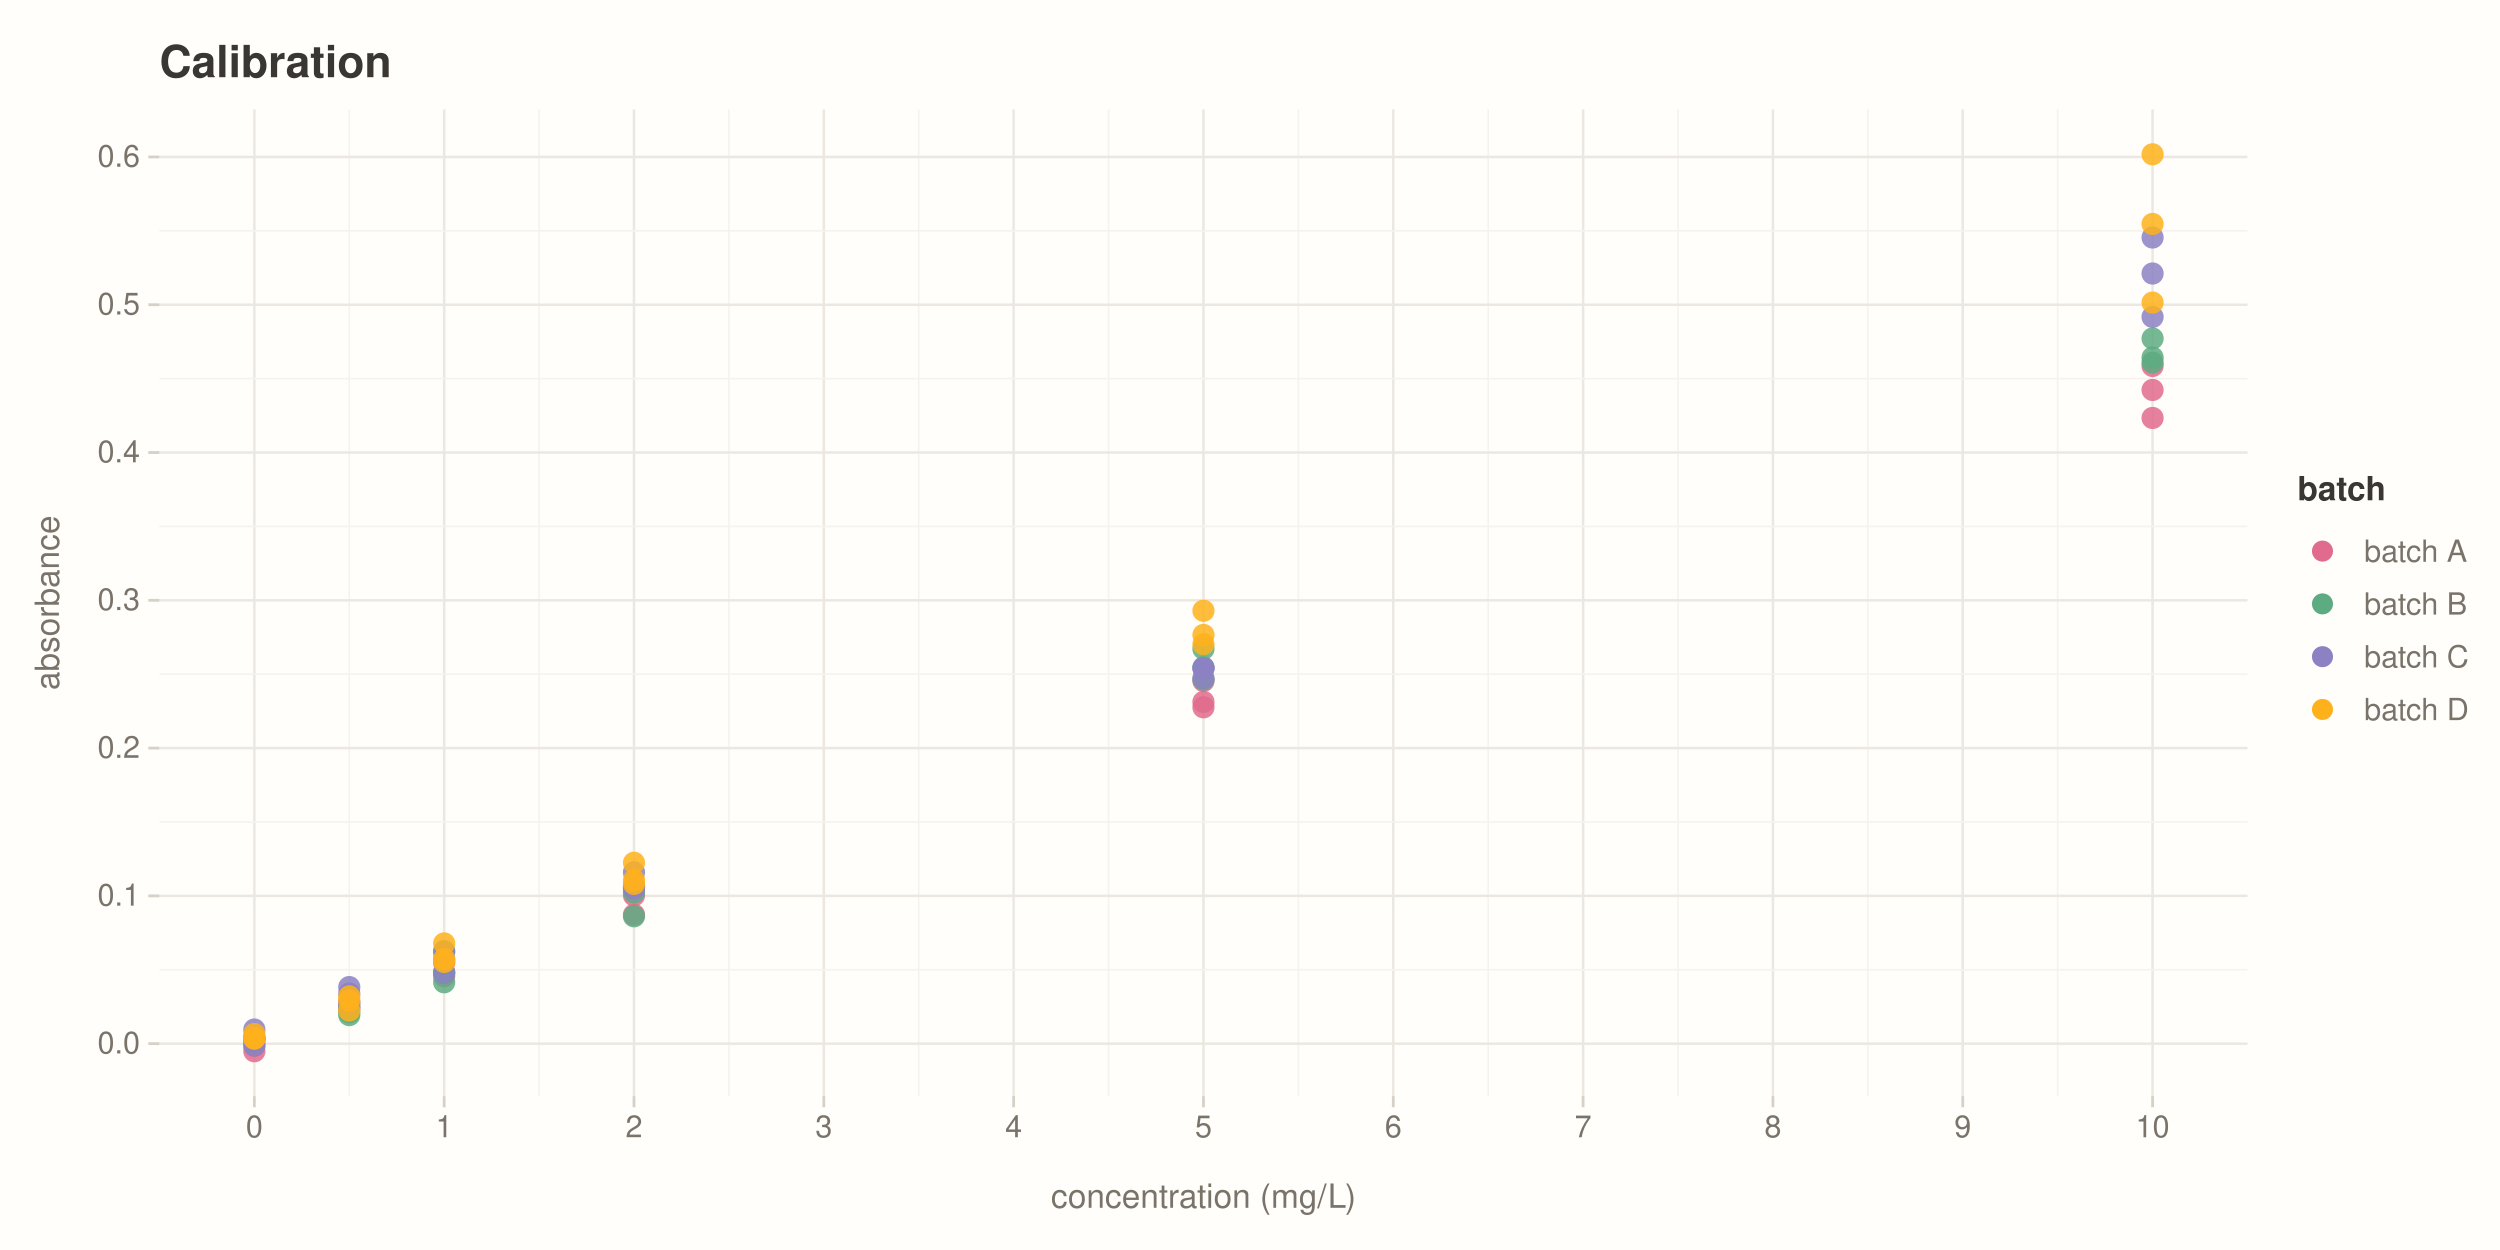
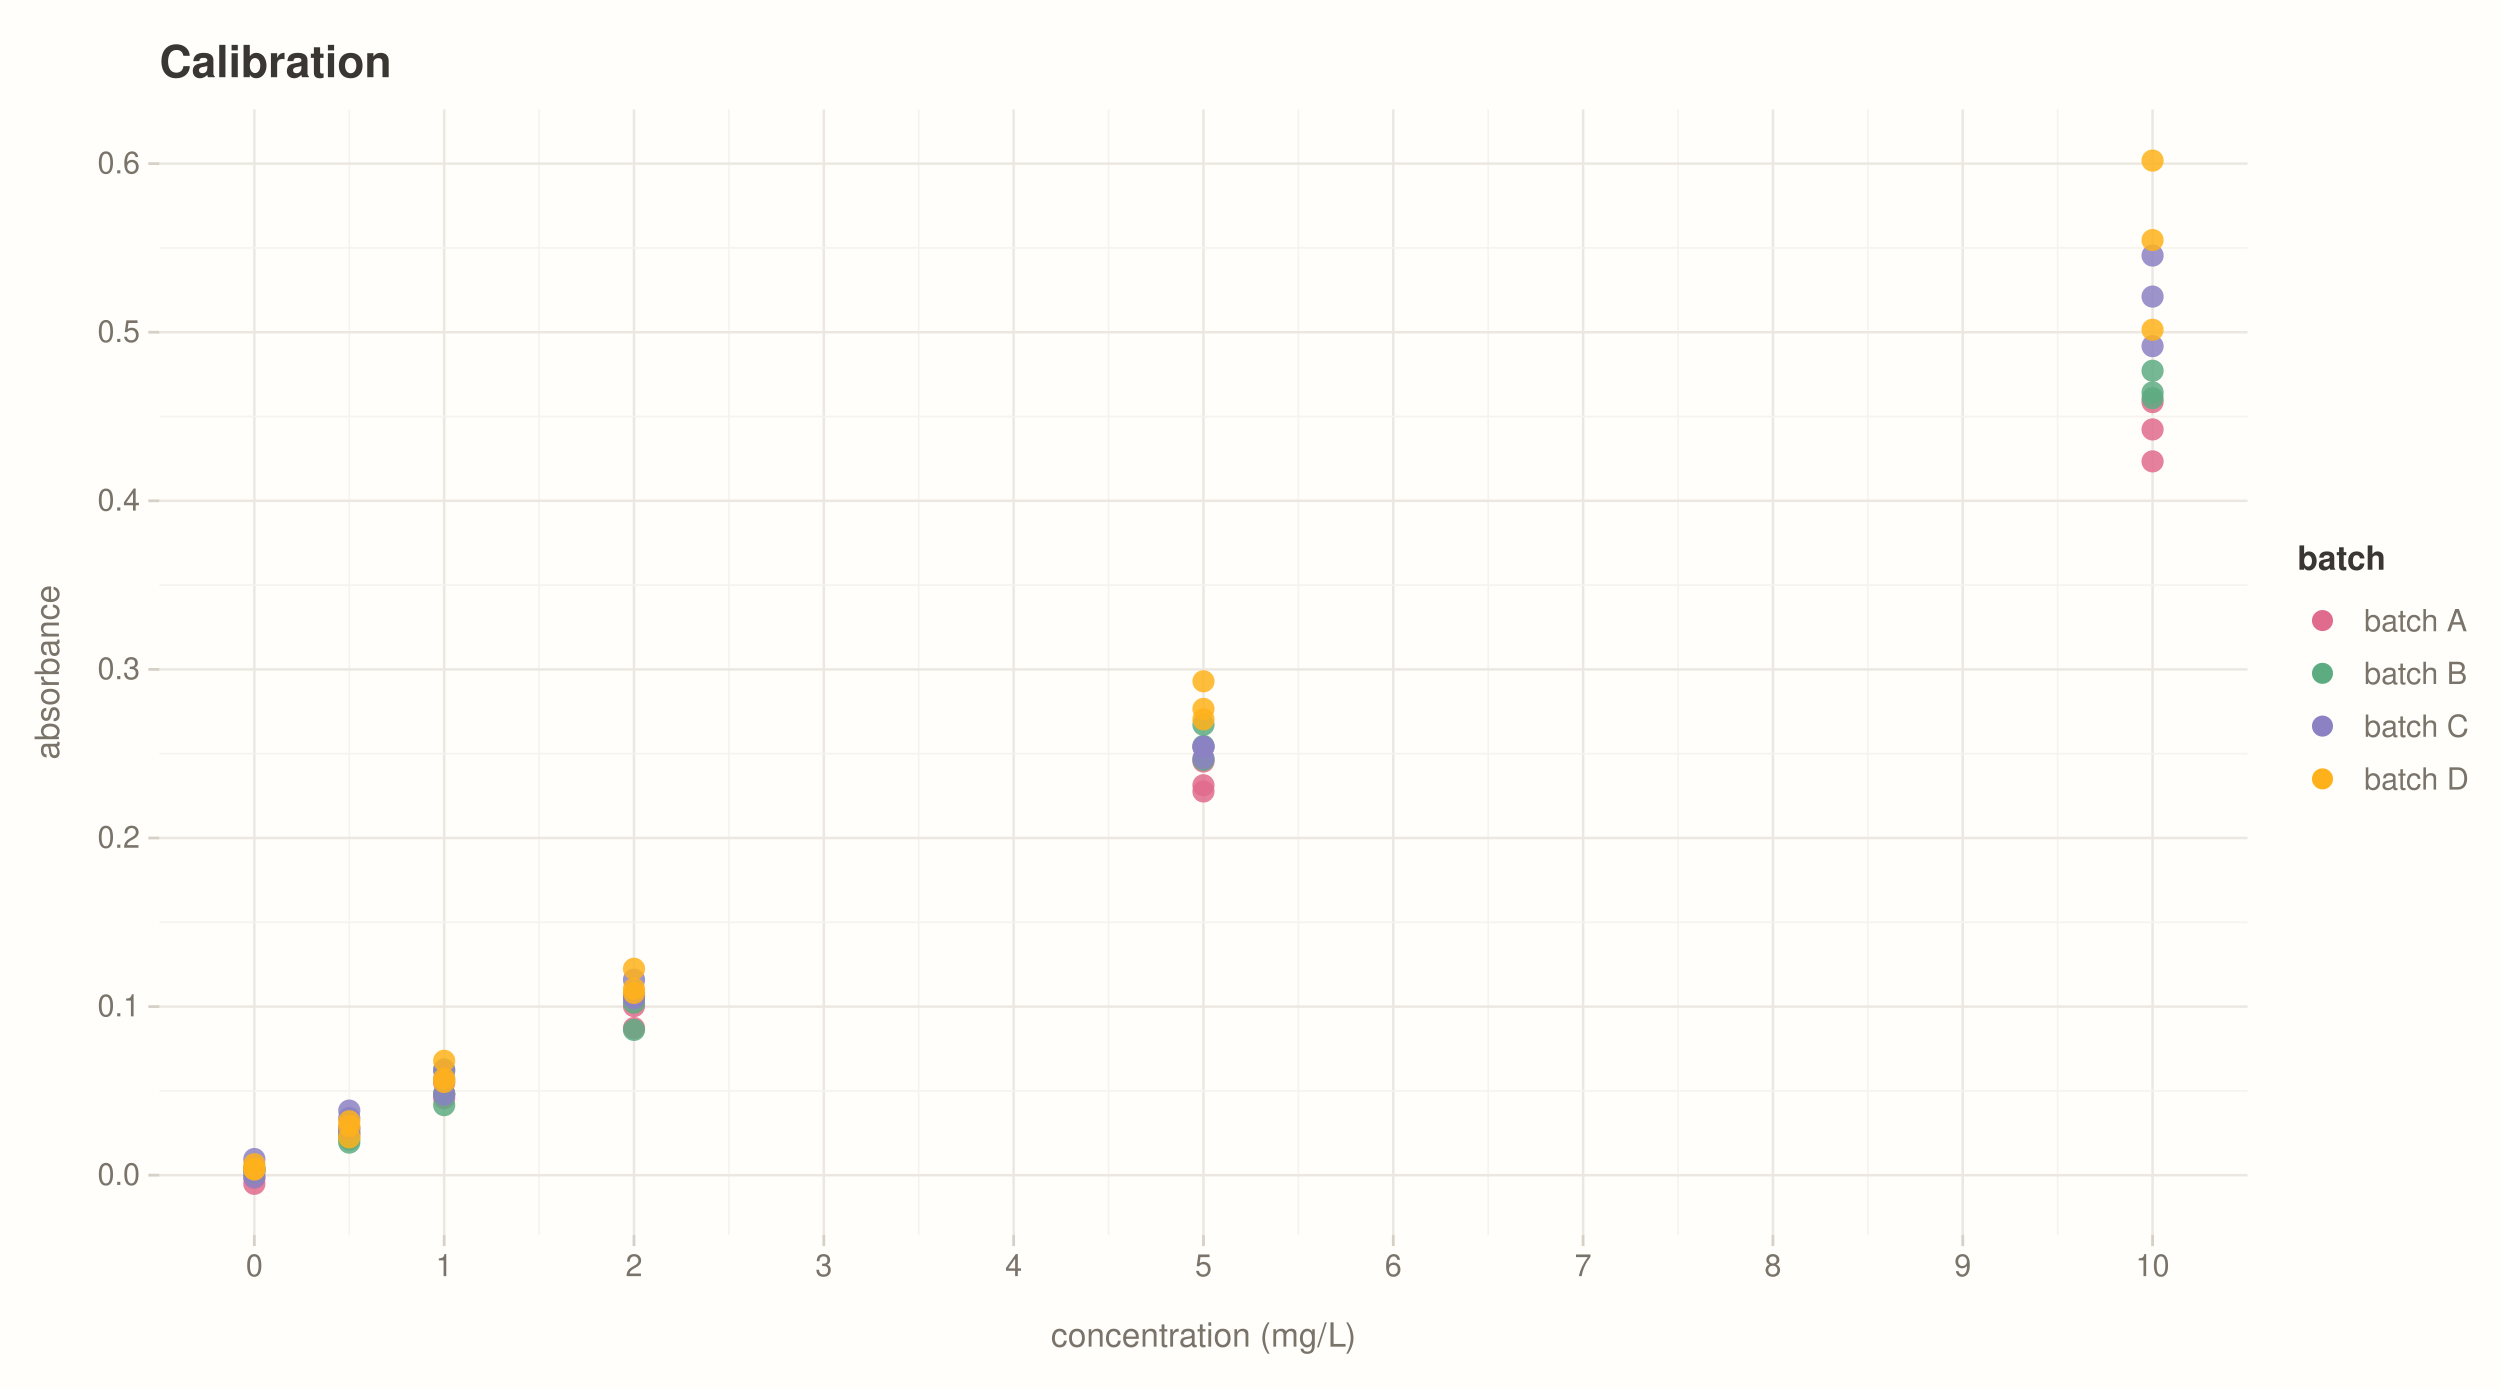
- <svg xmlns="http://www.w3.org/2000/svg" width="900" height="450" viewBox="0 0 900 450" font-family="Helvetica, Arial, 'Liberation Sans', sans-serif" font-size="12" style="color:#3A3631">
-   <rect width="900" height="450" fill="#FFFEFB" />
+ <svg xmlns="http://www.w3.org/2000/svg" width="900" height="500" viewBox="0 0 900 500" font-family="Helvetica, Arial, 'Liberation Sans', sans-serif" font-size="12" style="color:#3A3631">
+   <rect width="900" height="500" fill="#FFFEFB" />
  <text x="57.4" y="27.8" font-size="16" font-weight="bold" fill="#3A3631" text-anchor="start">Calibration</text>
-   <text x="433.247" y="434.8" text-anchor="middle" font-size="12" fill="#7A736A">concentration (mg/L)</text>
-   <text transform="translate(21.2,217) rotate(-90)" text-anchor="middle" font-size="12" fill="#7A736A">absorbance</text>
+   <text x="433.247" y="484.8" text-anchor="middle" font-size="12" fill="#7A736A">concentration (mg/L)</text>
+   <text transform="translate(21.2,242) rotate(-90)" text-anchor="middle" font-size="12" fill="#7A736A">absorbance</text>
  <g class="pt-panels">
    <g class="pt-panel" data-panel="0" transform="translate(31.4,39.4)" fill="currentColor" text-anchor="middle">
      <g aria-label="x-grid" aria-hidden="true" stroke="#F6F3EE" stroke-width="0.6">
-         <line x1="94.336" x2="94.336" y1="0" y2="355.2" />
-         <line x1="162.672" x2="162.672" y1="0" y2="355.2" />
-         <line x1="231.007" x2="231.007" y1="0" y2="355.2" />
-         <line x1="299.343" x2="299.343" y1="0" y2="355.2" />
-         <line x1="367.679" x2="367.679" y1="0" y2="355.2" />
-         <line x1="436.015" x2="436.015" y1="0" y2="355.2" />
-         <line x1="504.351" x2="504.351" y1="0" y2="355.2" />
-         <line x1="572.687" x2="572.687" y1="0" y2="355.2" />
-         <line x1="641.022" x2="641.022" y1="0" y2="355.2" />
-         <line x1="709.358" x2="709.358" y1="0" y2="355.2" />
+         <line x1="94.336" x2="94.336" y1="0" y2="405.2" />
+         <line x1="162.672" x2="162.672" y1="0" y2="405.2" />
+         <line x1="231.007" x2="231.007" y1="0" y2="405.2" />
+         <line x1="299.343" x2="299.343" y1="0" y2="405.2" />
+         <line x1="367.679" x2="367.679" y1="0" y2="405.2" />
+         <line x1="436.015" x2="436.015" y1="0" y2="405.2" />
+         <line x1="504.351" x2="504.351" y1="0" y2="405.2" />
+         <line x1="572.687" x2="572.687" y1="0" y2="405.2" />
+         <line x1="641.022" x2="641.022" y1="0" y2="405.2" />
+         <line x1="709.358" x2="709.358" y1="0" y2="405.2" />
      </g>
      <g aria-label="x-grid" aria-hidden="true" stroke="#ECE8E1" stroke-width="0.9">
-         <line x1="60.168" x2="60.168" y1="0" y2="355.2" />
-         <line x1="128.504" x2="128.504" y1="0" y2="355.2" />
-         <line x1="196.84" x2="196.84" y1="0" y2="355.2" />
-         <line x1="265.175" x2="265.175" y1="0" y2="355.2" />
-         <line x1="333.511" x2="333.511" y1="0" y2="355.2" />
-         <line x1="401.847" x2="401.847" y1="0" y2="355.2" />
-         <line x1="470.183" x2="470.183" y1="0" y2="355.2" />
-         <line x1="538.519" x2="538.519" y1="0" y2="355.2" />
-         <line x1="606.854" x2="606.854" y1="0" y2="355.2" />
-         <line x1="675.19" x2="675.19" y1="0" y2="355.2" />
-         <line x1="743.526" x2="743.526" y1="0" y2="355.2" />
+         <line x1="60.168" x2="60.168" y1="0" y2="405.2" />
+         <line x1="128.504" x2="128.504" y1="0" y2="405.2" />
+         <line x1="196.84" x2="196.84" y1="0" y2="405.2" />
+         <line x1="265.175" x2="265.175" y1="0" y2="405.2" />
+         <line x1="333.511" x2="333.511" y1="0" y2="405.2" />
+         <line x1="401.847" x2="401.847" y1="0" y2="405.2" />
+         <line x1="470.183" x2="470.183" y1="0" y2="405.2" />
+         <line x1="538.519" x2="538.519" y1="0" y2="405.2" />
+         <line x1="606.854" x2="606.854" y1="0" y2="405.2" />
+         <line x1="675.19" x2="675.19" y1="0" y2="405.2" />
+         <line x1="743.526" x2="743.526" y1="0" y2="405.2" />
      </g>
      <g aria-label="y-grid" aria-hidden="true" stroke="#F6F3EE" stroke-width="0.6">
-         <line x1="26" x2="777.694" y1="309.718" y2="309.718" />
-         <line x1="26" x2="777.694" y1="256.516" y2="256.516" />
-         <line x1="26" x2="777.694" y1="203.313" y2="203.313" />
-         <line x1="26" x2="777.694" y1="150.11" y2="150.11" />
-         <line x1="26" x2="777.694" y1="96.907" y2="96.907" />
-         <line x1="26" x2="777.694" y1="43.704" y2="43.704" />
+         <line x1="26" x2="777.694" y1="353.316" y2="353.316" />
+         <line x1="26" x2="777.694" y1="292.624" y2="292.624" />
+         <line x1="26" x2="777.694" y1="231.932" y2="231.932" />
+         <line x1="26" x2="777.694" y1="171.24" y2="171.24" />
+         <line x1="26" x2="777.694" y1="110.549" y2="110.549" />
+         <line x1="26" x2="777.694" y1="49.857" y2="49.857" />
      </g>
      <g aria-label="y-grid" aria-hidden="true" stroke="#ECE8E1" stroke-width="0.9">
-         <line x1="26" x2="777.694" y1="336.32" y2="336.32" />
-         <line x1="26" x2="777.694" y1="283.117" y2="283.117" />
-         <line x1="26" x2="777.694" y1="229.914" y2="229.914" />
-         <line x1="26" x2="777.694" y1="176.711" y2="176.711" />
-         <line x1="26" x2="777.694" y1="123.509" y2="123.509" />
-         <line x1="26" x2="777.694" y1="70.306" y2="70.306" />
-         <line x1="26" x2="777.694" y1="17.103" y2="17.103" />
+         <line x1="26" x2="777.694" y1="383.662" y2="383.662" />
+         <line x1="26" x2="777.694" y1="322.97" y2="322.97" />
+         <line x1="26" x2="777.694" y1="262.278" y2="262.278" />
+         <line x1="26" x2="777.694" y1="201.586" y2="201.586" />
+         <line x1="26" x2="777.694" y1="140.894" y2="140.894" />
+         <line x1="26" x2="777.694" y1="80.203" y2="80.203" />
+         <line x1="26" x2="777.694" y1="19.511" y2="19.511" />
      </g>
      <clipPath id="plot-clip-4">
-         <rect x="26" y="0" width="751.694" height="355.2" />
+         <rect x="26" y="0" width="751.694" height="405.2" />
      </clipPath>
      <g aria-label="dot" clip-path="url(#plot-clip-4)">
        <g fill-opacity="0.85">
-           <circle cx="60.168" cy="339.055" r="4" fill="#E16B8C" />
-           <circle cx="94.336" cy="322.941" r="4" fill="#E16B8C" />
-           <circle cx="128.504" cy="307.211" r="4" fill="#E16B8C" />
-           <circle cx="196.84" cy="282.968" r="4" fill="#E16B8C" />
-           <circle cx="401.847" cy="205.766" r="4" fill="#E16B8C" />
-           <circle cx="743.526" cy="111.065" r="4" fill="#E16B8C" />
-           <circle cx="60.168" cy="337.14" r="4" fill="#E16B8C" />
-           <circle cx="94.336" cy="321.437" r="4" fill="#E16B8C" />
-           <circle cx="128.504" cy="312.016" r="4" fill="#E16B8C" />
-           <circle cx="196.84" cy="279.765" r="4" fill="#E16B8C" />
-           <circle cx="401.847" cy="213.272" r="4" fill="#E16B8C" />
-           <circle cx="743.526" cy="92.348" r="4" fill="#E16B8C" />
-           <circle cx="60.168" cy="334.152" r="4" fill="#E16B8C" />
-           <circle cx="94.336" cy="323.799" r="4" fill="#E16B8C" />
-           <circle cx="128.504" cy="310.681" r="4" fill="#E16B8C" />
-           <circle cx="196.84" cy="289.905" r="4" fill="#E16B8C" />
-           <circle cx="401.847" cy="215.23" r="4" fill="#E16B8C" />
-           <circle cx="743.526" cy="100.983" r="4" fill="#E16B8C" />
-           <circle cx="60.168" cy="334.538" r="4" fill="#5DAC81" />
-           <circle cx="94.336" cy="326.038" r="4" fill="#5DAC81" />
-           <circle cx="128.504" cy="314.218" r="4" fill="#5DAC81" />
-           <circle cx="196.84" cy="281.877" r="4" fill="#5DAC81" />
-           <circle cx="401.847" cy="205.265" r="4" fill="#5DAC81" />
-           <circle cx="743.526" cy="91.124" r="4" fill="#5DAC81" />
-           <circle cx="60.168" cy="335.561" r="4" fill="#5DAC81" />
-           <circle cx="94.336" cy="325.054" r="4" fill="#5DAC81" />
-           <circle cx="128.504" cy="302.938" r="4" fill="#5DAC81" />
-           <circle cx="196.84" cy="290.472" r="4" fill="#5DAC81" />
-           <circle cx="401.847" cy="194.183" r="4" fill="#5DAC81" />
-           <circle cx="743.526" cy="89.305" r="4" fill="#5DAC81" />
-           <circle cx="60.168" cy="334.178" r="4" fill="#5DAC81" />
-           <circle cx="94.336" cy="322.958" r="4" fill="#5DAC81" />
-           <circle cx="128.504" cy="310.66" r="4" fill="#5DAC81" />
-           <circle cx="196.84" cy="279.829" r="4" fill="#5DAC81" />
-           <circle cx="401.847" cy="200.85" r="4" fill="#5DAC81" />
-           <circle cx="743.526" cy="82.468" r="4" fill="#5DAC81" />
-           <circle cx="60.168" cy="337.005" r="4" fill="#8B81C3" />
-           <circle cx="94.336" cy="315.945" r="4" fill="#8B81C3" />
-           <circle cx="128.504" cy="303.363" r="4" fill="#8B81C3" />
-           <circle cx="196.84" cy="280.015" r="4" fill="#8B81C3" />
-           <circle cx="401.847" cy="201.147" r="4" fill="#8B81C3" />
-           <circle cx="743.526" cy="59.059" r="4" fill="#8B81C3" />
-           <circle cx="60.168" cy="334.893" r="4" fill="#8B81C3" />
-           <circle cx="94.336" cy="318.272" r="4" fill="#8B81C3" />
-           <circle cx="128.504" cy="310.921" r="4" fill="#8B81C3" />
-           <circle cx="196.84" cy="280.521" r="4" fill="#8B81C3" />
-           <circle cx="401.847" cy="204.765" r="4" fill="#8B81C3" />
-           <circle cx="743.526" cy="46.104" r="4" fill="#8B81C3" />
-           <circle cx="60.168" cy="331.23" r="4" fill="#8B81C3" />
-           <circle cx="94.336" cy="321.695" r="4" fill="#8B81C3" />
-           <circle cx="128.504" cy="306.115" r="4" fill="#8B81C3" />
-           <circle cx="196.84" cy="274.626" r="4" fill="#8B81C3" />
-           <circle cx="401.847" cy="201.153" r="4" fill="#8B81C3" />
-           <circle cx="743.526" cy="74.695" r="4" fill="#8B81C3" />
-           <circle cx="60.168" cy="332.851" r="4" fill="#FFB11B" />
-           <circle cx="94.336" cy="319.305" r="4" fill="#FFB11B" />
-           <circle cx="128.504" cy="306.901" r="4" fill="#FFB11B" />
-           <circle cx="196.84" cy="271.194" r="4" fill="#FFB11B" />
-           <circle cx="401.847" cy="189.177" r="4" fill="#FFB11B" />
-           <circle cx="743.526" cy="69.534" r="4" fill="#FFB11B" />
-           <circle cx="60.168" cy="334.326" r="4" fill="#FFB11B" />
-           <circle cx="94.336" cy="320.807" r="4" fill="#FFB11B" />
-           <circle cx="128.504" cy="300.233" r="4" fill="#FFB11B" />
-           <circle cx="196.84" cy="277.483" r="4" fill="#FFB11B" />
-           <circle cx="401.847" cy="192.465" r="4" fill="#FFB11B" />
-           <circle cx="743.526" cy="41.22" r="4" fill="#FFB11B" />
-           <circle cx="60.168" cy="334.54" r="4" fill="#FFB11B" />
-           <circle cx="94.336" cy="324.393" r="4" fill="#FFB11B" />
-           <circle cx="128.504" cy="305.853" r="4" fill="#FFB11B" />
-           <circle cx="196.84" cy="278.802" r="4" fill="#FFB11B" />
-           <circle cx="401.847" cy="180.462" r="4" fill="#FFB11B" />
-           <circle cx="743.526" cy="16.145" r="4" fill="#FFB11B" />
+           <circle cx="60.168" cy="386.782" r="4" fill="#E16B8C" />
+           <circle cx="94.336" cy="368.4" r="4" fill="#E16B8C" />
+           <circle cx="128.504" cy="350.456" r="4" fill="#E16B8C" />
+           <circle cx="196.84" cy="322.8" r="4" fill="#E16B8C" />
+           <circle cx="401.847" cy="234.73" r="4" fill="#E16B8C" />
+           <circle cx="743.526" cy="126.699" r="4" fill="#E16B8C" />
+           <circle cx="60.168" cy="384.597" r="4" fill="#E16B8C" />
+           <circle cx="94.336" cy="366.685" r="4" fill="#E16B8C" />
+           <circle cx="128.504" cy="355.937" r="4" fill="#E16B8C" />
+           <circle cx="196.84" cy="319.147" r="4" fill="#E16B8C" />
+           <circle cx="401.847" cy="243.294" r="4" fill="#E16B8C" />
+           <circle cx="743.526" cy="105.347" r="4" fill="#E16B8C" />
+           <circle cx="60.168" cy="381.189" r="4" fill="#E16B8C" />
+           <circle cx="94.336" cy="369.378" r="4" fill="#E16B8C" />
+           <circle cx="128.504" cy="354.415" r="4" fill="#E16B8C" />
+           <circle cx="196.84" cy="330.713" r="4" fill="#E16B8C" />
+           <circle cx="401.847" cy="245.527" r="4" fill="#E16B8C" />
+           <circle cx="743.526" cy="115.198" r="4" fill="#E16B8C" />
+           <circle cx="60.168" cy="381.629" r="4" fill="#5DAC81" />
+           <circle cx="94.336" cy="371.933" r="4" fill="#5DAC81" />
+           <circle cx="128.504" cy="358.449" r="4" fill="#5DAC81" />
+           <circle cx="196.84" cy="321.556" r="4" fill="#5DAC81" />
+           <circle cx="401.847" cy="234.16" r="4" fill="#5DAC81" />
+           <circle cx="743.526" cy="103.951" r="4" fill="#5DAC81" />
+           <circle cx="60.168" cy="382.796" r="4" fill="#5DAC81" />
+           <circle cx="94.336" cy="370.81" r="4" fill="#5DAC81" />
+           <circle cx="128.504" cy="345.582" r="4" fill="#5DAC81" />
+           <circle cx="196.84" cy="331.361" r="4" fill="#5DAC81" />
+           <circle cx="401.847" cy="221.518" r="4" fill="#5DAC81" />
+           <circle cx="743.526" cy="101.876" r="4" fill="#5DAC81" />
+           <circle cx="60.168" cy="381.219" r="4" fill="#5DAC81" />
+           <circle cx="94.336" cy="368.419" r="4" fill="#5DAC81" />
+           <circle cx="128.504" cy="354.39" r="4" fill="#5DAC81" />
+           <circle cx="196.84" cy="319.219" r="4" fill="#5DAC81" />
+           <circle cx="401.847" cy="229.122" r="4" fill="#5DAC81" />
+           <circle cx="743.526" cy="94.077" r="4" fill="#5DAC81" />
+           <circle cx="60.168" cy="384.444" r="4" fill="#8B81C3" />
+           <circle cx="94.336" cy="360.419" r="4" fill="#8B81C3" />
+           <circle cx="128.504" cy="346.066" r="4" fill="#8B81C3" />
+           <circle cx="196.84" cy="319.432" r="4" fill="#8B81C3" />
+           <circle cx="401.847" cy="229.462" r="4" fill="#8B81C3" />
+           <circle cx="743.526" cy="67.372" r="4" fill="#8B81C3" />
+           <circle cx="60.168" cy="382.035" r="4" fill="#8B81C3" />
+           <circle cx="94.336" cy="363.074" r="4" fill="#8B81C3" />
+           <circle cx="128.504" cy="354.688" r="4" fill="#8B81C3" />
+           <circle cx="196.84" cy="320.008" r="4" fill="#8B81C3" />
+           <circle cx="401.847" cy="233.589" r="4" fill="#8B81C3" />
+           <circle cx="743.526" cy="52.594" r="4" fill="#8B81C3" />
+           <circle cx="60.168" cy="377.855" r="4" fill="#8B81C3" />
+           <circle cx="94.336" cy="366.979" r="4" fill="#8B81C3" />
+           <circle cx="128.504" cy="349.206" r="4" fill="#8B81C3" />
+           <circle cx="196.84" cy="313.284" r="4" fill="#8B81C3" />
+           <circle cx="401.847" cy="229.468" r="4" fill="#8B81C3" />
+           <circle cx="743.526" cy="85.21" r="4" fill="#8B81C3" />
+           <circle cx="60.168" cy="379.705" r="4" fill="#FFB11B" />
+           <circle cx="94.336" cy="364.252" r="4" fill="#FFB11B" />
+           <circle cx="128.504" cy="350.102" r="4" fill="#FFB11B" />
+           <circle cx="196.84" cy="309.369" r="4" fill="#FFB11B" />
+           <circle cx="401.847" cy="215.807" r="4" fill="#FFB11B" />
+           <circle cx="743.526" cy="79.323" r="4" fill="#FFB11B" />
+           <circle cx="60.168" cy="381.388" r="4" fill="#FFB11B" />
+           <circle cx="94.336" cy="365.966" r="4" fill="#FFB11B" />
+           <circle cx="128.504" cy="342.496" r="4" fill="#FFB11B" />
+           <circle cx="196.84" cy="316.543" r="4" fill="#FFB11B" />
+           <circle cx="401.847" cy="219.557" r="4" fill="#FFB11B" />
+           <circle cx="743.526" cy="47.022" r="4" fill="#FFB11B" />
+           <circle cx="60.168" cy="381.632" r="4" fill="#FFB11B" />
+           <circle cx="94.336" cy="370.057" r="4" fill="#FFB11B" />
+           <circle cx="128.504" cy="348.906" r="4" fill="#FFB11B" />
+           <circle cx="196.84" cy="318.048" r="4" fill="#FFB11B" />
+           <circle cx="401.847" cy="205.865" r="4" fill="#FFB11B" />
+           <circle cx="743.526" cy="18.418" r="4" fill="#FFB11B" />
        </g>
      </g>
      <g aria-label="x-axis tick" aria-hidden="true" fill="none" stroke="#D6D0C6">
-         <path transform="translate(60.16791,355.2)" d="M0,0L0,4" />
-         <path transform="translate(128.5037,355.2)" d="M0,0L0,4" />
-         <path transform="translate(196.8395,355.2)" d="M0,0L0,4" />
-         <path transform="translate(265.1754,355.2)" d="M0,0L0,4" />
-         <path transform="translate(333.5112,355.2)" d="M0,0L0,4" />
-         <path transform="translate(401.847,355.2)" d="M0,0L0,4" />
-         <path transform="translate(470.1828,355.2)" d="M0,0L0,4" />
-         <path transform="translate(538.5186,355.2)" d="M0,0L0,4" />
-         <path transform="translate(606.8545,355.2)" d="M0,0L0,4" />
-         <path transform="translate(675.1903,355.2)" d="M0,0L0,4" />
-         <path transform="translate(743.5261,355.2)" d="M0,0L0,4" />
+         <path transform="translate(60.16791,405.2)" d="M0,0L0,4" />
+         <path transform="translate(128.5037,405.2)" d="M0,0L0,4" />
+         <path transform="translate(196.8395,405.2)" d="M0,0L0,4" />
+         <path transform="translate(265.1754,405.2)" d="M0,0L0,4" />
+         <path transform="translate(333.5112,405.2)" d="M0,0L0,4" />
+         <path transform="translate(401.847,405.2)" d="M0,0L0,4" />
+         <path transform="translate(470.1828,405.2)" d="M0,0L0,4" />
+         <path transform="translate(538.5186,405.2)" d="M0,0L0,4" />
+         <path transform="translate(606.8545,405.2)" d="M0,0L0,4" />
+         <path transform="translate(675.1903,405.2)" d="M0,0L0,4" />
+         <path transform="translate(743.5261,405.2)" d="M0,0L0,4" />
      </g>
      <g aria-label="x-axis tick label" fill="#7A736A" font-size="11" font-variant="tabular-nums" transform="translate(0,7)">
-         <text y="0.71em" transform="translate(60.16791,355.2)">0</text>
-         <text y="0.71em" transform="translate(128.5037,355.2)">1</text>
-         <text y="0.71em" transform="translate(196.8395,355.2)">2</text>
-         <text y="0.71em" transform="translate(265.1754,355.2)">3</text>
-         <text y="0.71em" transform="translate(333.5112,355.2)">4</text>
-         <text y="0.71em" transform="translate(401.847,355.2)">5</text>
-         <text y="0.71em" transform="translate(470.1828,355.2)">6</text>
-         <text y="0.71em" transform="translate(538.5186,355.2)">7</text>
-         <text y="0.71em" transform="translate(606.8545,355.2)">8</text>
-         <text y="0.71em" transform="translate(675.1903,355.2)">9</text>
-         <text y="0.71em" transform="translate(743.5261,355.2)">10</text>
+         <text y="0.71em" transform="translate(60.16791,405.2)">0</text>
+         <text y="0.71em" transform="translate(128.5037,405.2)">1</text>
+         <text y="0.71em" transform="translate(196.8395,405.2)">2</text>
+         <text y="0.71em" transform="translate(265.1754,405.2)">3</text>
+         <text y="0.71em" transform="translate(333.5112,405.2)">4</text>
+         <text y="0.71em" transform="translate(401.847,405.2)">5</text>
+         <text y="0.71em" transform="translate(470.1828,405.2)">6</text>
+         <text y="0.71em" transform="translate(538.5186,405.2)">7</text>
+         <text y="0.71em" transform="translate(606.8545,405.2)">8</text>
+         <text y="0.71em" transform="translate(675.1903,405.2)">9</text>
+         <text y="0.71em" transform="translate(743.5261,405.2)">10</text>
      </g>
      <g aria-label="y-axis tick" aria-hidden="true" fill="none" stroke="#D6D0C6">
-         <path transform="translate(26,336.3198)" d="M0,0L-4,0" />
-         <path transform="translate(26,283.117)" d="M0,0L-4,0" />
-         <path transform="translate(26,229.9142)" d="M0,0L-4,0" />
-         <path transform="translate(26,176.7115)" d="M0,0L-4,0" />
-         <path transform="translate(26,123.5087)" d="M0,0L-4,0" />
-         <path transform="translate(26,70.30589)" d="M0,0L-4,0" />
-         <path transform="translate(26,17.1031)" d="M0,0L-4,0" />
+         <path transform="translate(26,383.6621)" d="M0,0L-4,0" />
+         <path transform="translate(26,322.9702)" d="M0,0L-4,0" />
+         <path transform="translate(26,262.2783)" d="M0,0L-4,0" />
+         <path transform="translate(26,201.5864)" d="M0,0L-4,0" />
+         <path transform="translate(26,140.8945)" d="M0,0L-4,0" />
+         <path transform="translate(26,80.20255)" d="M0,0L-4,0" />
+         <path transform="translate(26,19.51064)" d="M0,0L-4,0" />
      </g>
      <g aria-label="y-axis tick label" fill="#7A736A" text-anchor="end" font-size="11" font-variant="tabular-nums" transform="translate(-7,0)">
-         <text y="0.32em" transform="translate(26,336.3198)">0.0</text>
-         <text y="0.32em" transform="translate(26,283.117)">0.1</text>
-         <text y="0.32em" transform="translate(26,229.9142)">0.2</text>
-         <text y="0.32em" transform="translate(26,176.7115)">0.3</text>
-         <text y="0.32em" transform="translate(26,123.5087)">0.4</text>
-         <text y="0.32em" transform="translate(26,70.30589)">0.5</text>
-         <text y="0.32em" transform="translate(26,17.1031)">0.6</text>
+         <text y="0.32em" transform="translate(26,383.6621)">0.0</text>
+         <text y="0.32em" transform="translate(26,322.9702)">0.1</text>
+         <text y="0.32em" transform="translate(26,262.2783)">0.2</text>
+         <text y="0.32em" transform="translate(26,201.5864)">0.3</text>
+         <text y="0.32em" transform="translate(26,140.8945)">0.4</text>
+         <text y="0.32em" transform="translate(26,80.20255)">0.5</text>
+         <text y="0.32em" transform="translate(26,19.51064)">0.6</text>
      </g>
    </g>
  </g>
-   <g class="pt-legend" font-size="11" transform="translate(827.094,169.1)">
+   <g class="pt-legend" font-size="11" transform="translate(827.094,194.1)">
    <text y="11" font-weight="bold" font-size="12" fill="#3A3631">batch</text>
    <g class="pt-key" data-index="0" transform="translate(0,19.8)" opacity="1">
      <rect width="61.301" height="19" fill="transparent" />
      <circle cx="9" cy="9.5" r="3.795" fill="#E16B8C" />
      <text x="24" y="9.5" dy="0.35em" fill="#7A736A">batch A</text>
    </g>
    <g class="pt-key" data-index="1" transform="translate(0,38.8)" opacity="1">
      <rect width="61.301" height="19" fill="transparent" />
      <circle cx="9" cy="9.5" r="3.795" fill="#5DAC81" />
      <text x="24" y="9.5" dy="0.35em" fill="#7A736A">batch B</text>
    </g>
    <g class="pt-key" data-index="2" transform="translate(0,57.8)" opacity="1">
      <rect width="61.906" height="19" fill="transparent" />
      <circle cx="9" cy="9.5" r="3.795" fill="#8B81C3" />
      <text x="24" y="9.5" dy="0.35em" fill="#7A736A">batch C</text>
    </g>
    <g class="pt-key" data-index="3" transform="translate(0,76.8)" opacity="1">
      <rect width="61.906" height="19" fill="transparent" />
      <circle cx="9" cy="9.5" r="3.795" fill="#FFB11B" />
      <text x="24" y="9.5" dy="0.35em" fill="#7A736A">batch D</text>
    </g>
  </g>
</svg>
